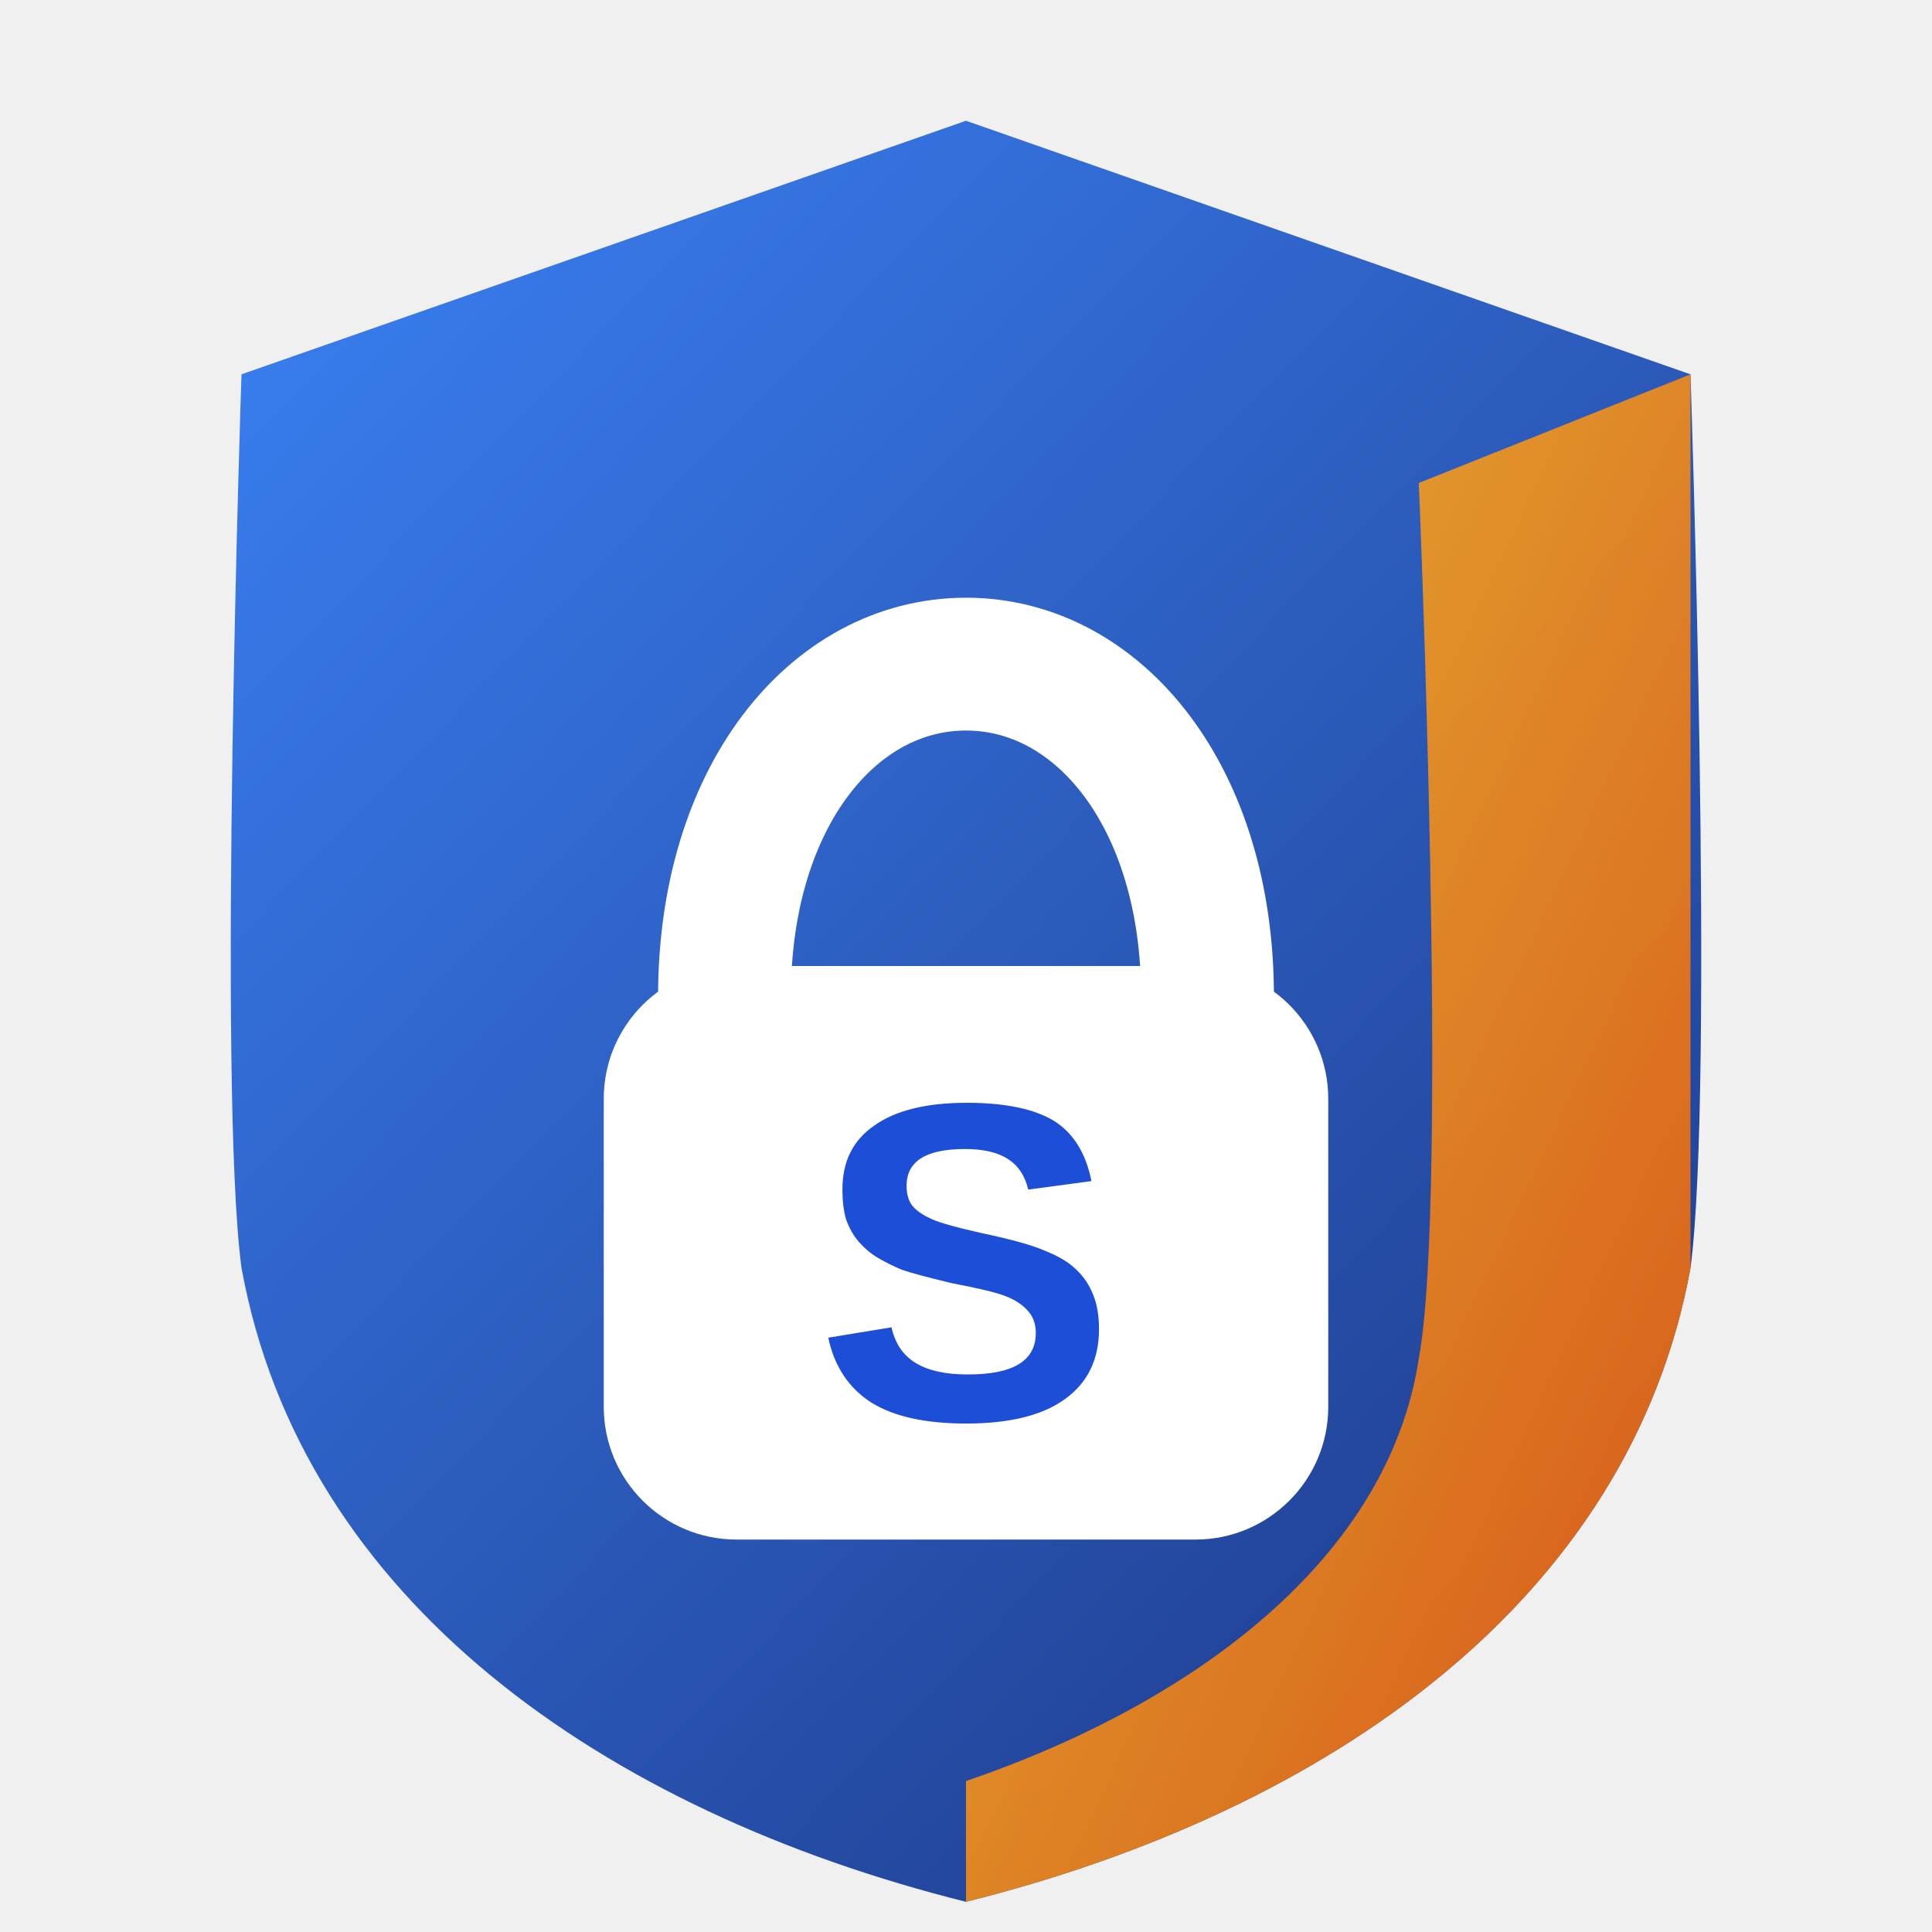
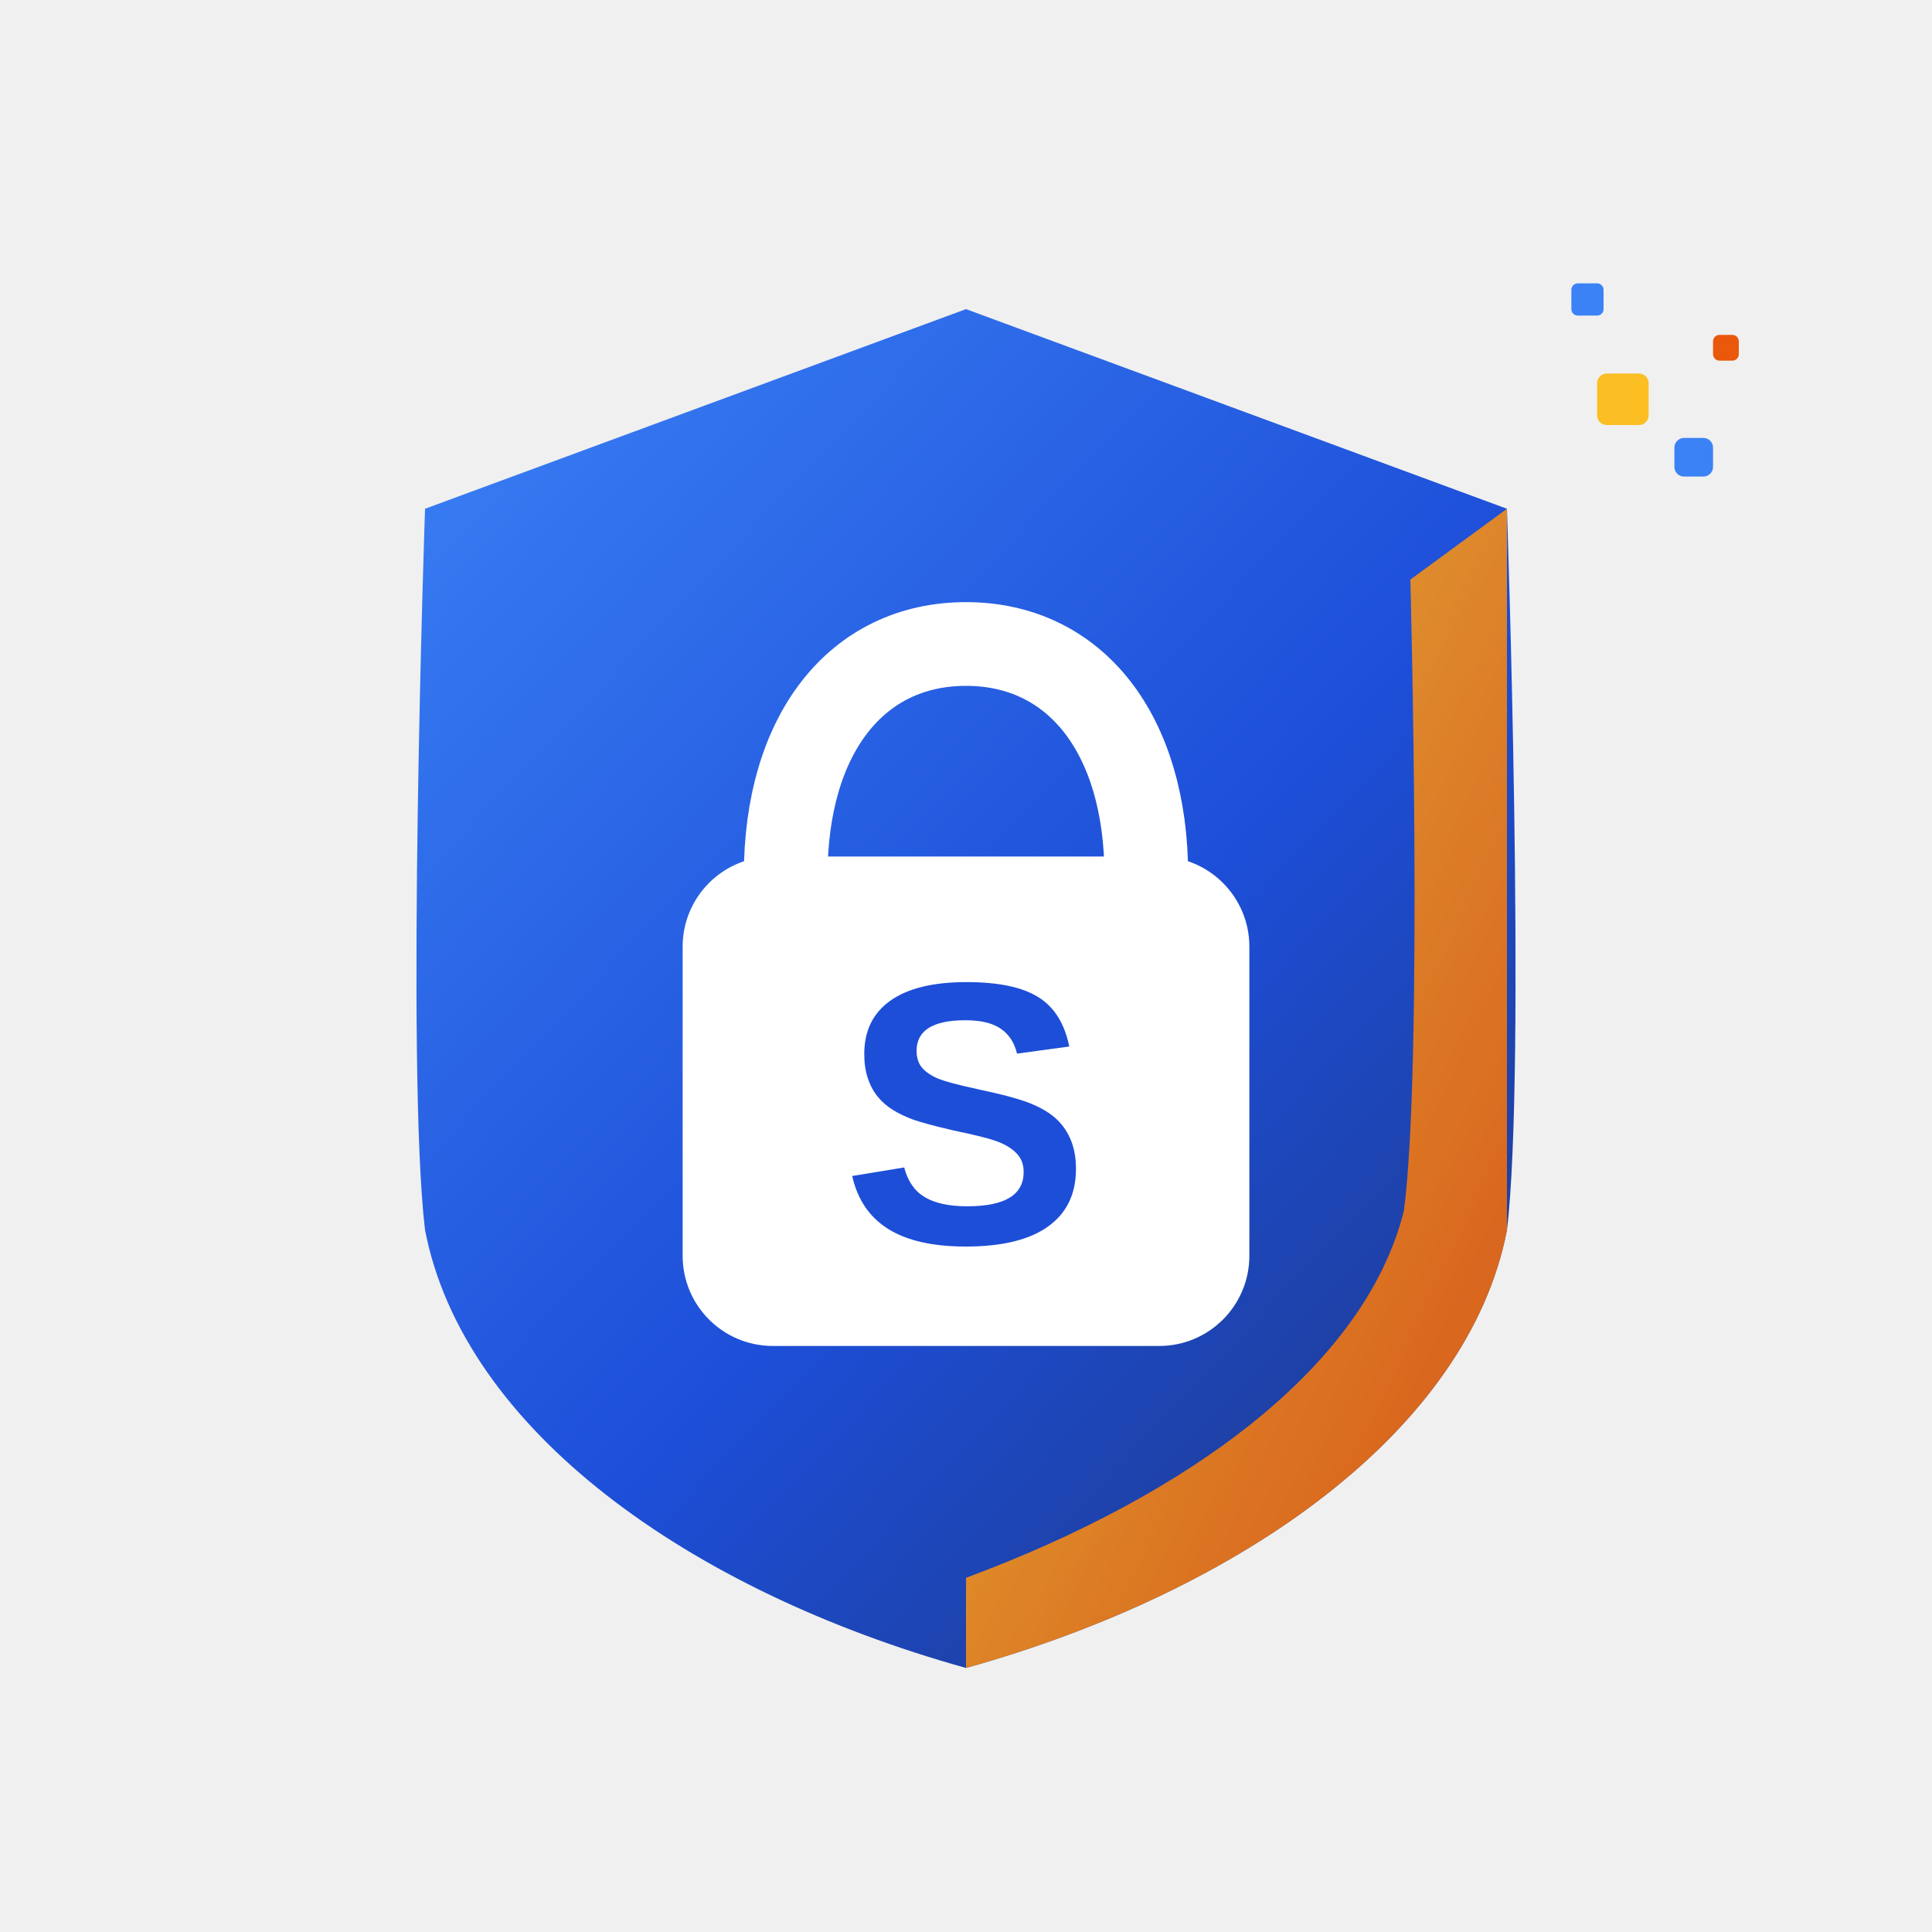
- <svg xmlns="http://www.w3.org/2000/svg" viewBox="0 0 32 32">
+ <svg xmlns="http://www.w3.org/2000/svg" width="48" height="48" viewBox="0 0 300 300">
  <defs>
-     <linearGradient id="sh" x1="0%" y1="0%" x2="85%" y2="100%">
+     <linearGradient id="smriti-shield-grad" x1="0%" y1="0%" x2="85%" y2="100%">
      <stop offset="0%" stop-color="#3B82F6" />
+       <stop offset="60%" stop-color="#1D4ED8" />
      <stop offset="100%" stop-color="#1E3A8A" />
    </linearGradient>
-     <linearGradient id="ac" x1="0%" y1="0%" x2="100%" y2="100%">
+     <linearGradient id="smriti-accent-grad" x1="0%" y1="0%" x2="100%" y2="100%">
      <stop offset="0%" stop-color="#FBBF24" />
      <stop offset="100%" stop-color="#EA580C" />
    </linearGradient>
  </defs>
-   <path d="M16 2L28 6.2C28 6.2 28.4 18 28 21C27 26.5 22 30 16 31.5C10 30 5 26.5 4 21C3.6 18 4 6.2 4 6.2Z" fill="url(#sh)" />
-   <path d="M28 6.2L28 21C27 26.5 22 30 16 31.5L16 29.5C19.8 28.2 23 25.8 23.5 22.5C24 19.8 23.5 8 23.5 8Z" fill="url(#ac)" opacity="0.9" />
-   <path d="M12 16.5C12 13.2 13.8 11 16 11C18.2 11 20 13.2 20 16.5" fill="none" stroke="white" stroke-width="2.2" stroke-linecap="round" />
-   <rect fill="white" x="10" y="16" width="12" height="9.5" rx="2.2" />
-   <text x="16" y="23.5" font-family="Arial,Helvetica,sans-serif" font-size="7.5" font-weight="800" fill="#1D4ED8" text-anchor="middle">S</text>
+   <path d="M150 48            L 234 79            C 234 79, 237 166, 234 191            C 228 222, 193 247, 150 259            C 107 247, 72 222, 66 191            C 63 166, 66 79, 66 79            Z" fill="url(#smriti-shield-grad)" />
+   <path d="M234 79 L 234 191            C 228 222, 193 247, 150 259            L 150 245            C 185 232, 212 212, 218 188            C 221 165, 219 90, 219 90            Z" fill="url(#smriti-accent-grad)" opacity="0.9" />
+   <rect x="248" y="58" width="8" height="8" rx="1.5" fill="#FBBF24" />
+   <rect x="260" y="68" width="6" height="6" rx="1.5" fill="#3B82F6" />
+   <rect x="244" y="44" width="5" height="5" rx="1" fill="#3B82F6" />
+   <rect x="266" y="52" width="4" height="4" rx="1" fill="#EA580C" />
+   <path d="M122 136 C 122 114, 133 100, 150 100 C 167 100, 178 114, 178 136" fill="none" stroke="#FFFFFF" stroke-width="13" stroke-linecap="round" />
+   <rect fill="#FFFFFF" x="106" y="133" width="88" height="76" rx="14" />
+   <text x="150" y="193" font-family="Arial, Helvetica, sans-serif" font-size="58" font-weight="800" fill="#1D4ED8" text-anchor="middle">S</text>
</svg>
